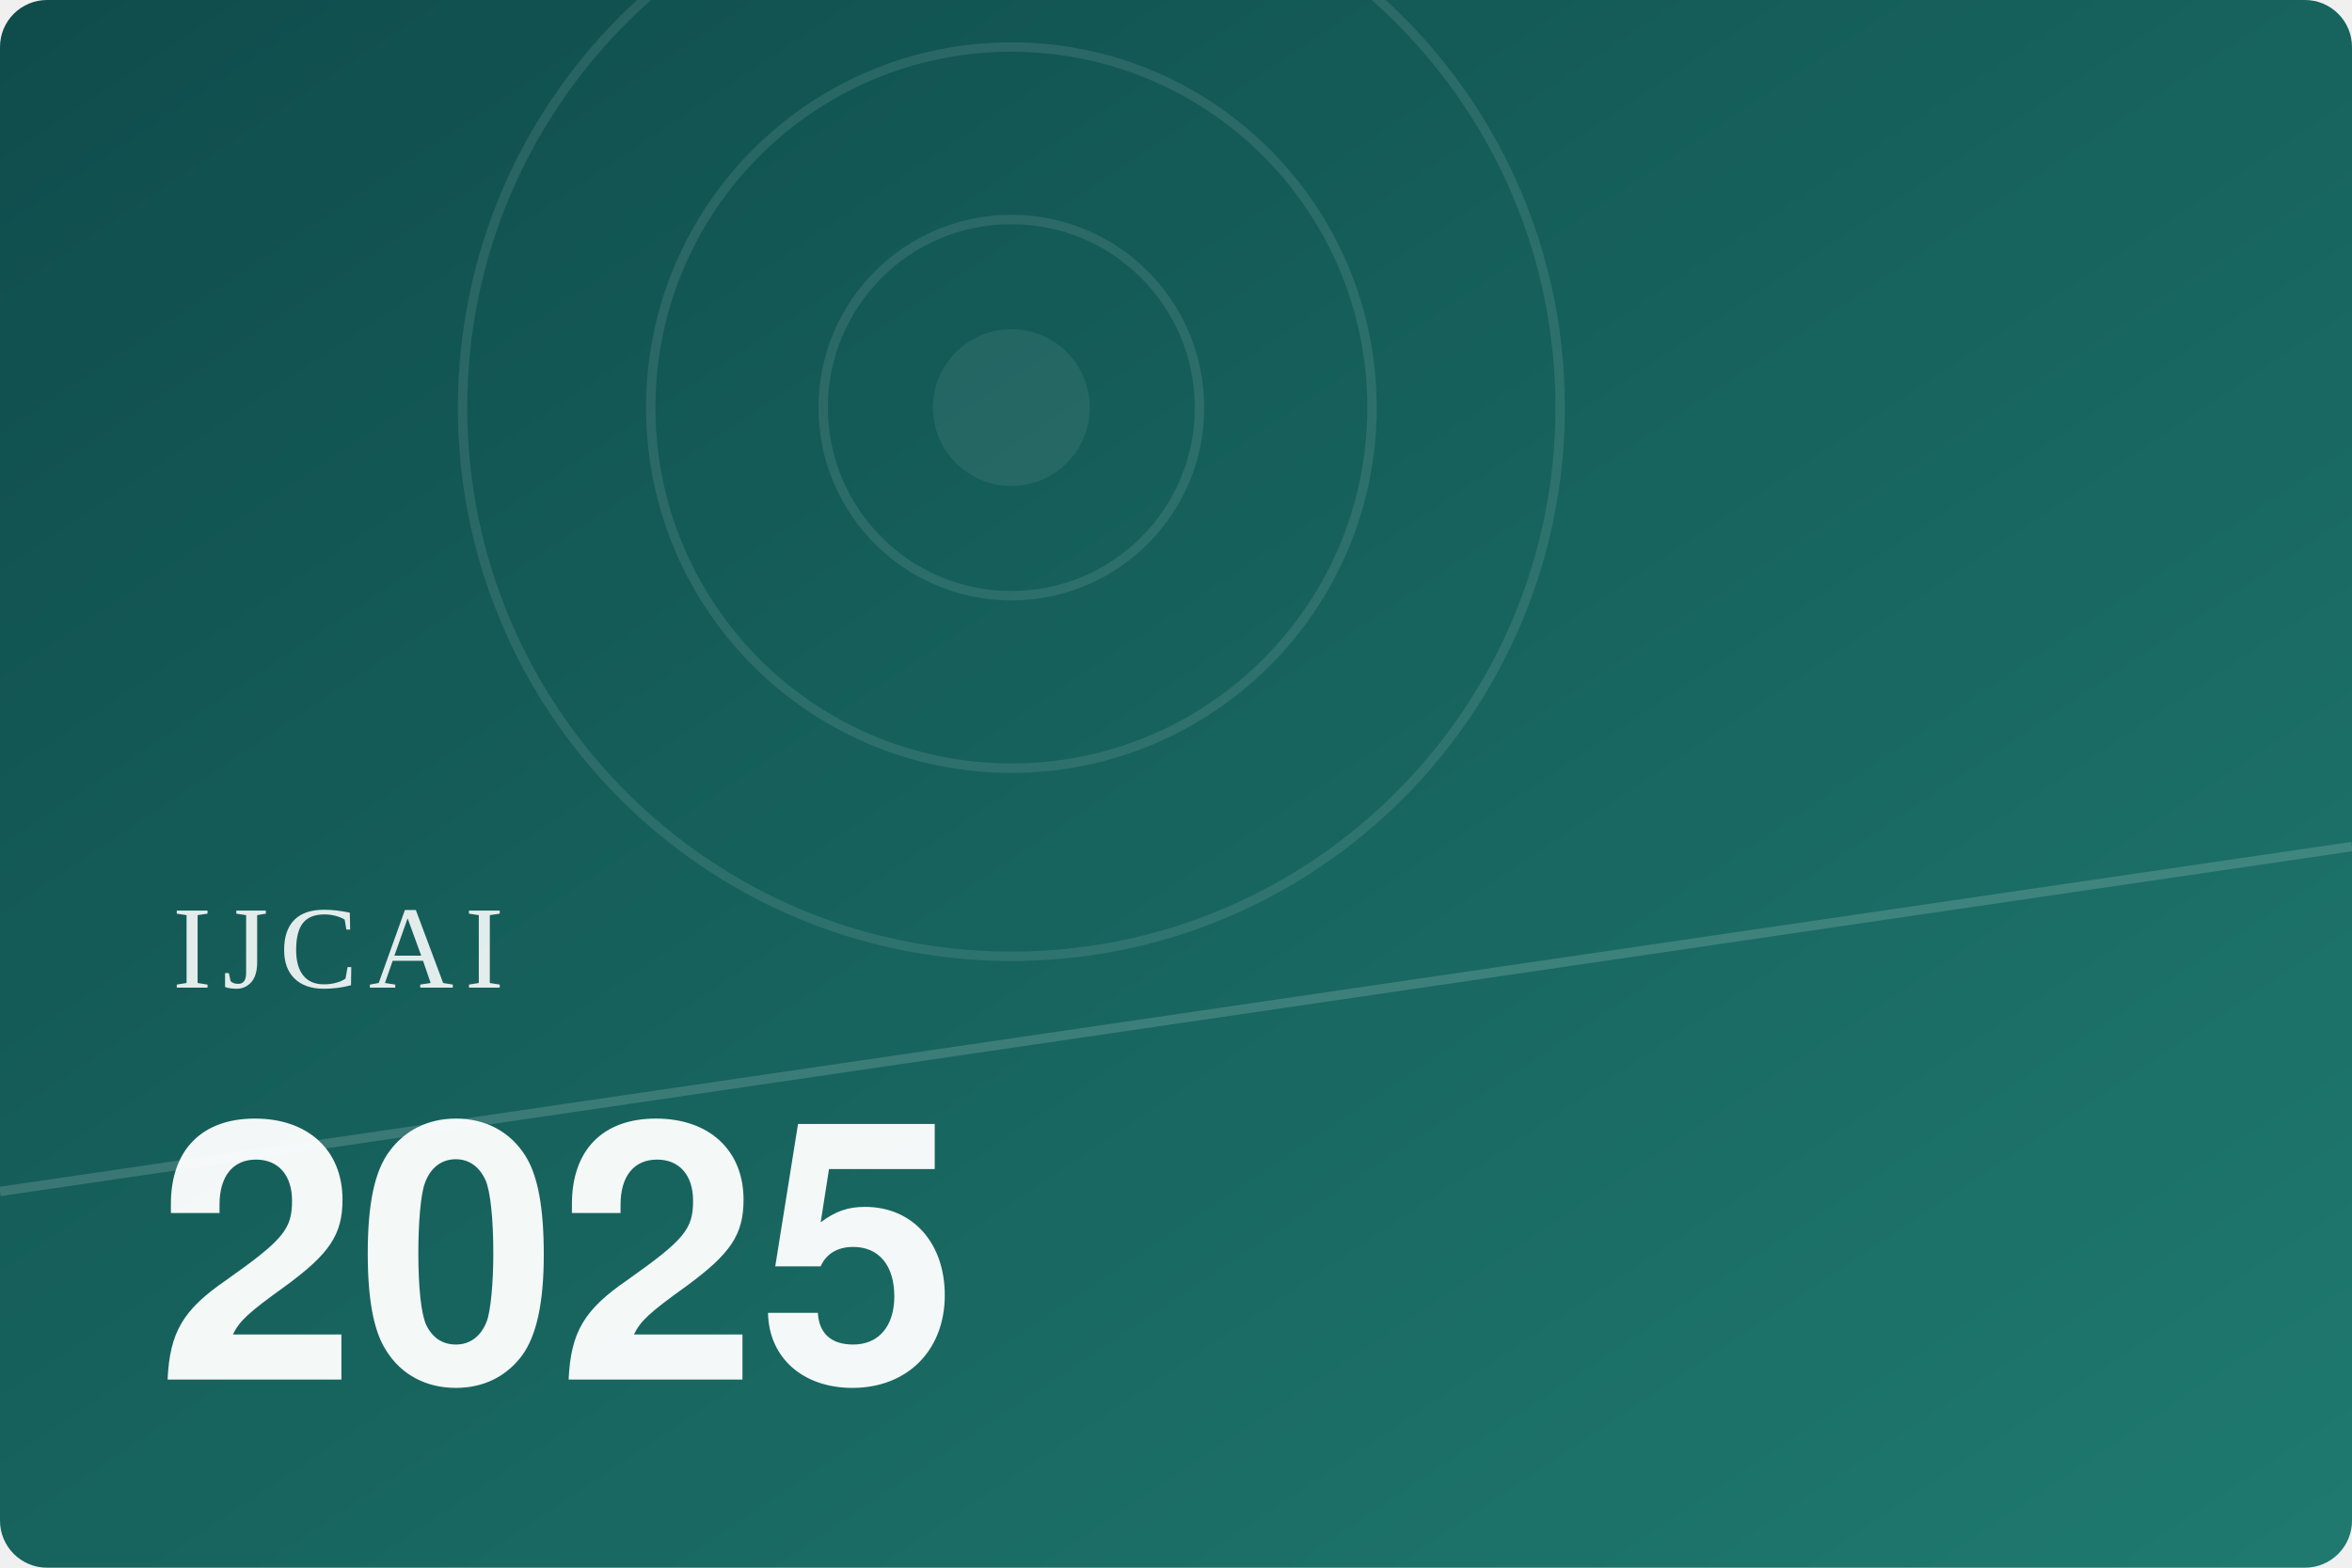
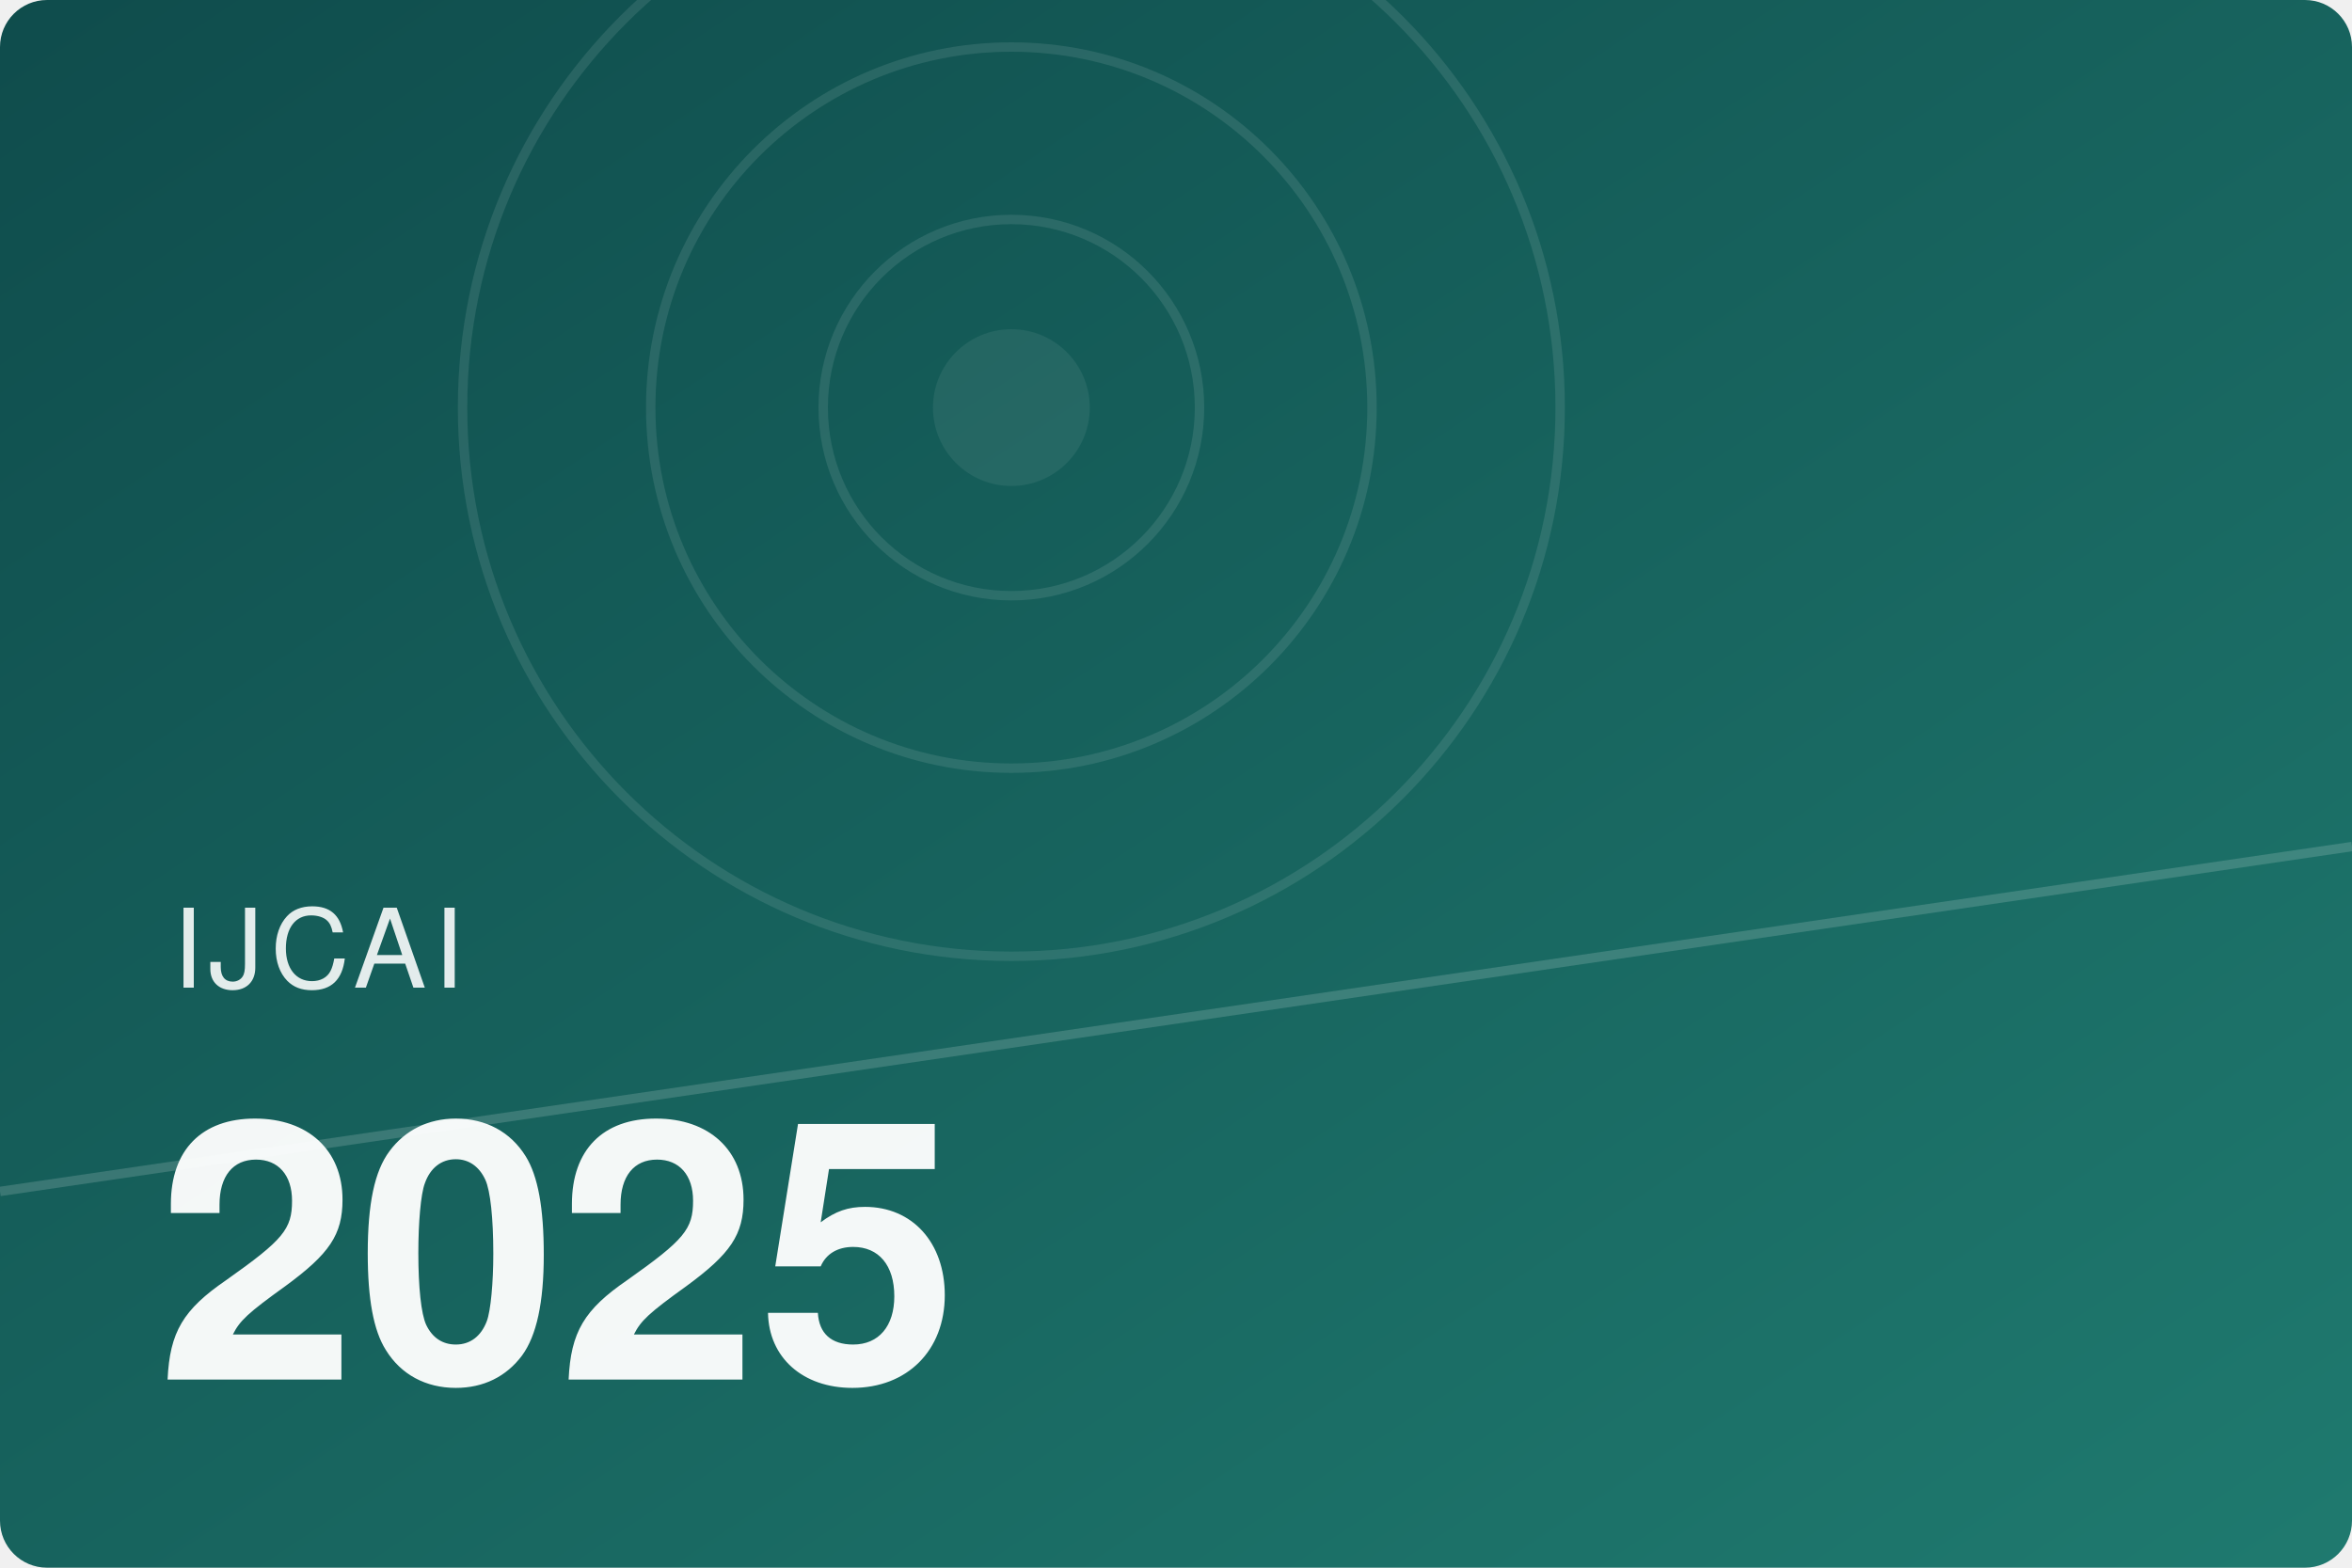
<svg xmlns="http://www.w3.org/2000/svg" viewBox="0 0 300 200" width="300" height="200" role="img" aria-label="IJCAI 2025">
  <defs>
    <linearGradient id="bg" x1="0" y1="0" x2="1" y2="1">
      <stop offset="0" stop-color="#0f4c4c" />
      <stop offset="1" stop-color="#1f7a6f" />
    </linearGradient>
    <clipPath id="frame">
      <rect width="300" height="200" rx="6" />
    </clipPath>
  </defs>
  <g clip-path="url(#frame)">
    <rect width="300" height="200" fill="url(#bg)" />
    <g fill="none" stroke="#ffffff" stroke-opacity="0.10" stroke-width="1.2">
      <circle cx="129" cy="52" r="70" />
      <circle cx="129" cy="52" r="46" />
      <circle cx="129" cy="52" r="24" />
      <circle cx="129" cy="52" r="10" fill="#ffffff" fill-opacity="0.07" stroke="none" />
    </g>
    <path d="M0 152 L300 108" stroke="#ffffff" stroke-opacity="0.16" stroke-width="1.2" fill="none" />
-     <text x="22" y="126" font-family="Georgia, 'Times New Roman', serif" font-size="15" letter-spacing="1.4" fill="#ffffff" fill-opacity="0.88">IJCAI</text>
+     <text x="22" y="126" font-family="Helvetica, Arial, sans-serif" font-size="14" letter-spacing="0.9" fill="#ffffff" fill-opacity="0.88">IJCAI</text>
    <text x="20" y="176" font-family="Helvetica, Arial, sans-serif" font-size="46" font-weight="700" fill="#ffffff" fill-opacity="0.95">2025</text>
  </g>
</svg>
